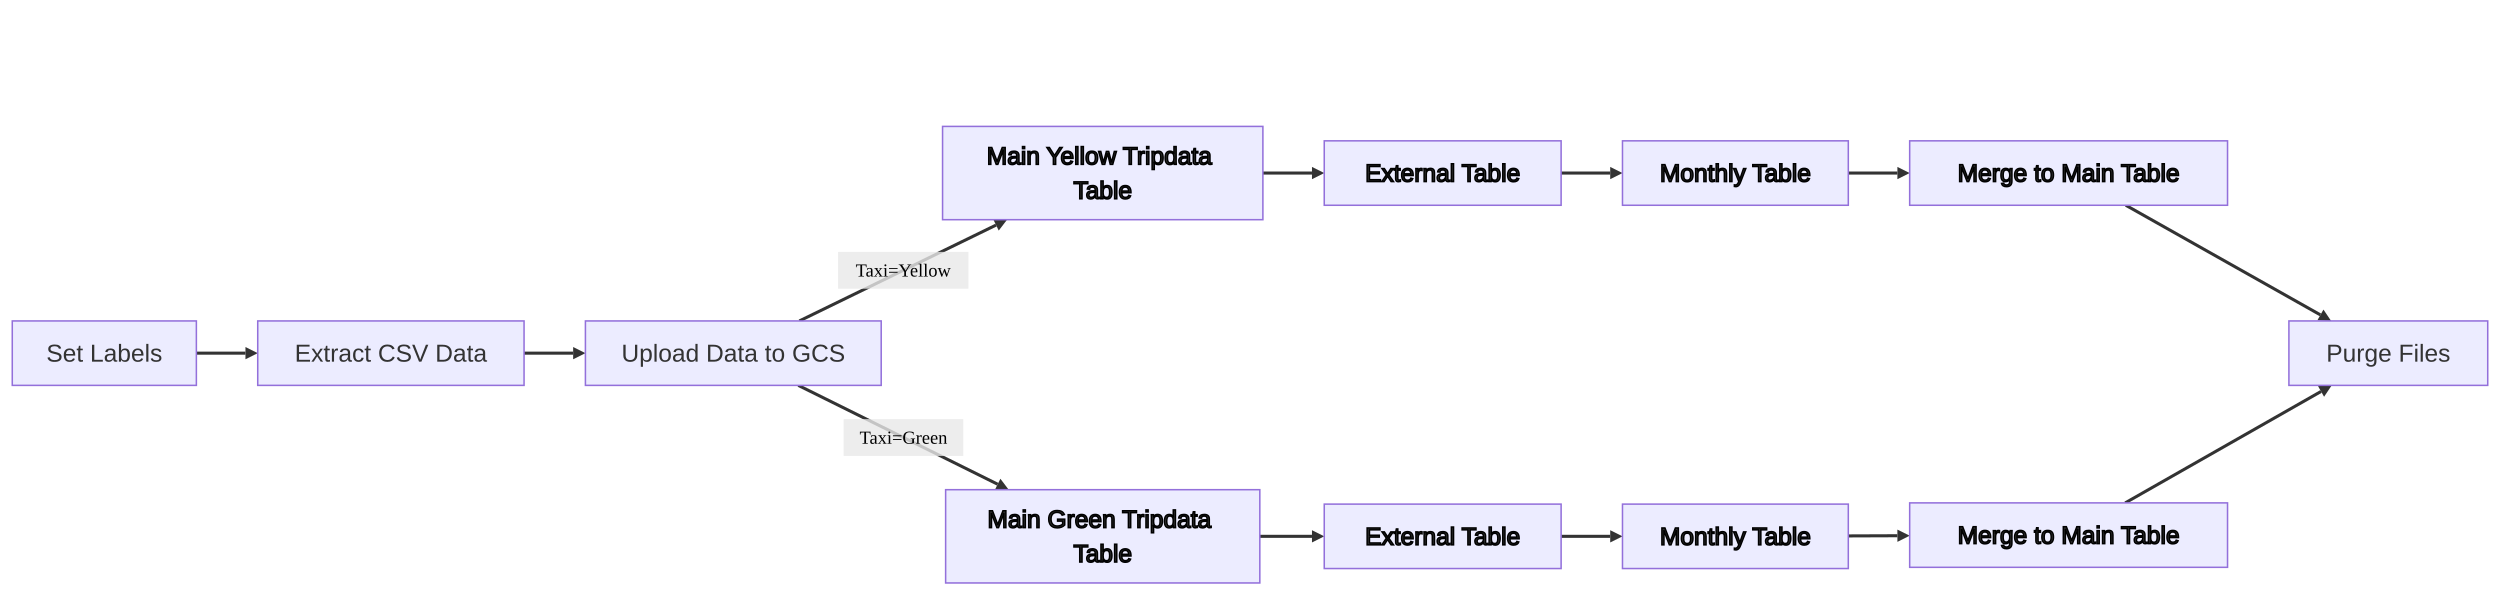
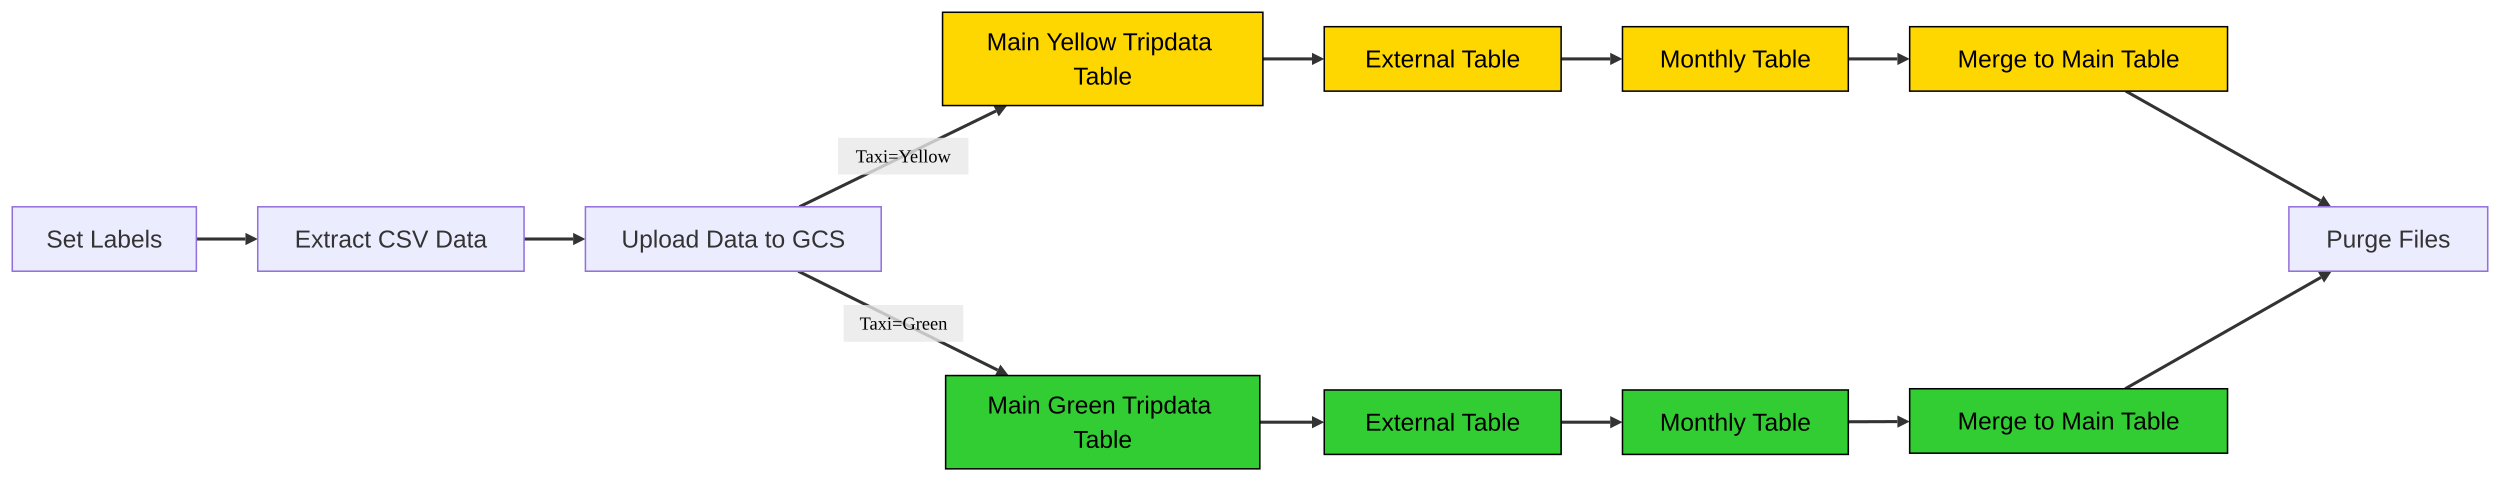
- <svg xmlns="http://www.w3.org/2000/svg" viewBox="-8.0 -8.0 1629.6 388" width="1629.6" height="388" style="background-color: white">
+ <svg xmlns="http://www.w3.org/2000/svg" viewBox="-8.0 -8.0 1629.6 313.6" width="1629.6" height="313.6" style="background-color: white">
  <defs>
    <marker id="arrow" viewBox="0 0 10 10" markerWidth="8" markerHeight="8" refX="0" refY="5" orient="auto" markerUnits="userSpaceOnUse">
      <path d="M 0 0 L 10 5 L 0 10 z" fill="#333333" />
    </marker>
-     <marker id="circle-end" viewBox="0 0 10 10" markerWidth="8" markerHeight="8" refX="10" refY="5" orient="auto" markerUnits="userSpaceOnUse">
+     <marker id="circle-end" viewBox="0 0 10 10" markerWidth="8" markerHeight="8" refX="5" refY="5" orient="auto" markerUnits="userSpaceOnUse">
      <circle cx="5" cy="5" r="5" fill="#333333" />
    </marker>
-     <marker id="cross-end" viewBox="0 0 11 11" markerWidth="8" markerHeight="8" refX="10" refY="5.5" orient="auto" markerUnits="userSpaceOnUse">
+     <marker id="cross-end" viewBox="0 0 11 11" markerWidth="8" markerHeight="8" refX="5.5" refY="5.5" orient="auto" markerUnits="userSpaceOnUse">
      <path d="M 1,1 l 9,9 M 10,1 l -9,9" stroke="#333333" stroke-width="2" />
    </marker>
    <marker id="arrow-reverse" viewBox="0 0 10 10" markerWidth="8" markerHeight="8" refX="0" refY="5" orient="auto-start-reverse" markerUnits="userSpaceOnUse">
      <path d="M 0 0 L 10 5 L 0 10 z" fill="#333333" />
    </marker>
  </defs>
  <style>.node rect, .node polygon, .node circle, .node &gt; path, .node line { fill: #ECECFF; stroke: #9370DB; stroke-width: 1; }
.node text { fill: #333333; font-family: "trebuchet ms", verdana, arial, sans-serif, "Apple Color Emoji", "Segoe UI Emoji", "Noto Color Emoji", "Twemoji Mozilla"; font-size: 16px; }
.edge path { fill: none; stroke: #333333; }
.edge text { fill: #333333; font-family: "trebuchet ms", verdana, arial, sans-serif, "Apple Color Emoji", "Segoe UI Emoji", "Noto Color Emoji", "Twemoji Mozilla"; font-size: 12px; }
.subgraph rect { fill: #ffffde; stroke: #aaaa33; stroke-width: 1; opacity: 0.5; }
.subgraph text { fill: #333333; font-family: "trebuchet ms", verdana, arial, sans-serif, "Apple Color Emoji", "Segoe UI Emoji", "Noto Color Emoji", "Twemoji Mozilla"; font-size: 12px; font-weight: bold; }
- .yellow { fill:#FFD700;stroke:#000;stroke-width:1px;color:#000; }
- .green { fill:#32CD32;stroke:#000;stroke-width:1px;color:#000; }
+ .yellow rect, .yellow polygon, .yellow circle, .yellow &gt; path, .yellow line { fill:#FFD700;stroke:#000;stroke-width:1px; }
+ .yellow text { fill:#000; }
+ .green rect, .green polygon, .green circle, .green &gt; path, .green line { fill:#32CD32;stroke:#000;stroke-width:1px; }
+ .green text { fill:#000; }
</style>
  <g class="edge" data-edge-source="SetLabel" data-edge-target="Extract">
-     <path d="M120.0,222.2 L152.0,222.2" stroke-width="2" marker-end="url(#arrow)" />
+     <path d="M120.0,147.8 L152.0,147.8" stroke-width="2" marker-end="url(#arrow)" />
  </g>
  <g class="edge" data-edge-source="Extract" data-edge-target="UploadToGCS">
-     <path d="M333.6,222.2 L365.6,222.2" stroke-width="2" marker-end="url(#arrow)" />
+     <path d="M333.6,147.8 L365.6,147.8" stroke-width="2" marker-end="url(#arrow)" />
  </g>
  <g class="edge" data-edge-source="UploadToGCS" data-edge-target="BQYellowTripdata">
-     <path d="M513.07,201.2 L641.26,138.71" stroke-width="2" marker-end="url(#arrow)" />
+     <path d="M513.07,126.8 L641.26,64.31" stroke-width="2" marker-end="url(#arrow)" />
  </g>
  <g class="edge" data-edge-source="UploadToGCS" data-edge-target="BQGreenTripdata">
-     <path d="M512.35,243.2 L642.32,307.65" stroke-width="2" marker-end="url(#arrow)" />
+     <path d="M512.35,168.8 L642.32,233.25" stroke-width="2" marker-end="url(#arrow)" />
  </g>
  <g class="edge" data-edge-source="BQYellowTripdata" data-edge-target="BQYellowTableExt">
-     <path d="M815.2,104.8 L847.2,104.8" stroke-width="2" marker-end="url(#arrow)" />
+     <path d="M815.2,30.4 L847.2,30.4" stroke-width="2" marker-end="url(#arrow)" />
  </g>
  <g class="edge" data-edge-source="BQGreenTripdata" data-edge-target="BQGreenTableExt">
-     <path d="M813.2,341.6 L847.2,341.6" stroke-width="2" marker-end="url(#arrow)" />
+     <path d="M813.2,267.2 L847.2,267.2" stroke-width="2" marker-end="url(#arrow)" />
  </g>
  <g class="edge" data-edge-source="BQYellowTableExt" data-edge-target="BQYellowTableTmp">
-     <path d="M1009.6,104.8 L1041.6,104.8" stroke-width="2" marker-end="url(#arrow)" />
+     <path d="M1009.6,30.4 L1041.6,30.4" stroke-width="2" marker-end="url(#arrow)" />
  </g>
  <g class="edge" data-edge-source="BQGreenTableExt" data-edge-target="BQGreenTableTmp">
-     <path d="M1009.6,341.6 L1041.6,341.6" stroke-width="2" marker-end="url(#arrow)" />
+     <path d="M1009.6,267.2 L1041.6,267.2" stroke-width="2" marker-end="url(#arrow)" />
  </g>
  <g class="edge" data-edge-source="BQYellowTableTmp" data-edge-target="BQYellowMerge">
-     <path d="M1196.8,104.8 L1228.8,104.8" stroke-width="2" marker-end="url(#arrow)" />
+     <path d="M1196.8,30.4 L1228.8,30.4" stroke-width="2" marker-end="url(#arrow)" />
  </g>
  <g class="edge" data-edge-source="BQGreenTableTmp" data-edge-target="BQGreenMerge">
-     <path d="M1196.8,341.33 L1228.8,341.21" stroke-width="2" marker-end="url(#arrow)" />
+     <path d="M1196.8,266.93 L1228.8,266.81" stroke-width="2" marker-end="url(#arrow)" />
  </g>
  <g class="edge" data-edge-source="BQYellowMerge" data-edge-target="PurgeFiles">
-     <path d="M1377.68,125.8 L1504.55,197.27" stroke-width="2" marker-end="url(#arrow)" />
+     <path d="M1377.68,51.4 L1504.55,122.87" stroke-width="2" marker-end="url(#arrow)" />
  </g>
  <g class="edge" data-edge-source="BQGreenMerge" data-edge-target="PurgeFiles">
-     <path d="M1377.3,319.8 L1504.95,247.16" stroke-width="2" marker-end="url(#arrow)" />
+     <path d="M1377.3,245.4 L1504.95,172.76" stroke-width="2" marker-end="url(#arrow)" />
  </g>
  <g class="node" data-node-id="SetLabel">
-     <rect x="0.0" y="201.2" width="120.0" height="42.0" />
-     <text text-anchor="middle" dominant-baseline="central" font-family="&quot;trebuchet ms&quot;, verdana, arial, sans-serif, &quot;Apple Color Emoji&quot;, &quot;Segoe UI Emoji&quot;, &quot;Noto Color Emoji&quot;, &quot;Twemoji Mozilla&quot;" x="60" y="222.2">Set Labels</text>
+     <rect x="0.0" y="126.8" width="120.0" height="42.0" />
+     <text text-anchor="middle" dominant-baseline="central" font-family="&quot;trebuchet ms&quot;, verdana, arial, sans-serif, &quot;Apple Color Emoji&quot;, &quot;Segoe UI Emoji&quot;, &quot;Noto Color Emoji&quot;, &quot;Twemoji Mozilla&quot;" x="60" y="147.8">Set Labels</text>
  </g>
  <g class="node" data-node-id="Extract">
-     <rect x="160.0" y="201.2" width="173.6" height="42.0" />
-     <text text-anchor="middle" dominant-baseline="central" font-family="&quot;trebuchet ms&quot;, verdana, arial, sans-serif, &quot;Apple Color Emoji&quot;, &quot;Segoe UI Emoji&quot;, &quot;Noto Color Emoji&quot;, &quot;Twemoji Mozilla&quot;" x="246.8" y="222.2">Extract CSV Data</text>
+     <rect x="160.0" y="126.8" width="173.6" height="42.0" />
+     <text text-anchor="middle" dominant-baseline="central" font-family="&quot;trebuchet ms&quot;, verdana, arial, sans-serif, &quot;Apple Color Emoji&quot;, &quot;Segoe UI Emoji&quot;, &quot;Noto Color Emoji&quot;, &quot;Twemoji Mozilla&quot;" x="246.8" y="147.8">Extract CSV Data</text>
  </g>
  <g class="node" data-node-id="UploadToGCS">
-     <rect x="373.6" y="201.2" width="192.8" height="42.0" />
-     <text text-anchor="middle" dominant-baseline="central" font-family="&quot;trebuchet ms&quot;, verdana, arial, sans-serif, &quot;Apple Color Emoji&quot;, &quot;Segoe UI Emoji&quot;, &quot;Noto Color Emoji&quot;, &quot;Twemoji Mozilla&quot;" x="470" y="222.2">Upload Data to GCS</text>
+     <rect x="373.6" y="126.8" width="192.8" height="42.0" />
+     <text text-anchor="middle" dominant-baseline="central" font-family="&quot;trebuchet ms&quot;, verdana, arial, sans-serif, &quot;Apple Color Emoji&quot;, &quot;Segoe UI Emoji&quot;, &quot;Noto Color Emoji&quot;, &quot;Twemoji Mozilla&quot;" x="470" y="147.8">Upload Data to GCS</text>
  </g>
  <g class="node yellow" data-node-id="BQYellowTripdata">
-     <rect x="606.4" y="74.4" width="208.8" height="60.8" />
-     <text text-anchor="middle" dominant-baseline="central" font-family="&quot;trebuchet ms&quot;, verdana, arial, sans-serif, &quot;Apple Color Emoji&quot;, &quot;Segoe UI Emoji&quot;, &quot;Noto Color Emoji&quot;, &quot;Twemoji Mozilla&quot;" x="710.8" y="93.6">
-       <tspan x="710.8" y="93.6">Main Yellow Tripdata</tspan>
-       <tspan x="710.8" y="116">Table</tspan>
+     <rect x="606.4" y="0.0" width="208.8" height="60.8" />
+     <text text-anchor="middle" dominant-baseline="central" font-family="&quot;trebuchet ms&quot;, verdana, arial, sans-serif, &quot;Apple Color Emoji&quot;, &quot;Segoe UI Emoji&quot;, &quot;Noto Color Emoji&quot;, &quot;Twemoji Mozilla&quot;" x="710.8" y="19.2">
+       <tspan x="710.8" y="19.2">Main Yellow Tripdata</tspan>
+       <tspan x="710.8" y="41.6">Table</tspan>
    </text>
  </g>
  <g class="node green" data-node-id="BQGreenTripdata">
-     <rect x="608.4" y="311.2" width="204.8" height="60.8" />
-     <text text-anchor="middle" dominant-baseline="central" font-family="&quot;trebuchet ms&quot;, verdana, arial, sans-serif, &quot;Apple Color Emoji&quot;, &quot;Segoe UI Emoji&quot;, &quot;Noto Color Emoji&quot;, &quot;Twemoji Mozilla&quot;" x="710.8" y="330.4">
-       <tspan x="710.8" y="330.4">Main Green Tripdata</tspan>
-       <tspan x="710.8" y="352.8">Table</tspan>
+     <rect x="608.4" y="236.8" width="204.8" height="60.8" />
+     <text text-anchor="middle" dominant-baseline="central" font-family="&quot;trebuchet ms&quot;, verdana, arial, sans-serif, &quot;Apple Color Emoji&quot;, &quot;Segoe UI Emoji&quot;, &quot;Noto Color Emoji&quot;, &quot;Twemoji Mozilla&quot;" x="710.8" y="256">
+       <tspan x="710.8" y="256">Main Green Tripdata</tspan>
+       <tspan x="710.8" y="278.4">Table</tspan>
    </text>
  </g>
  <g class="node yellow" data-node-id="BQYellowTableExt">
-     <rect x="855.2" y="83.8" width="154.4" height="42.0" />
-     <text text-anchor="middle" dominant-baseline="central" font-family="&quot;trebuchet ms&quot;, verdana, arial, sans-serif, &quot;Apple Color Emoji&quot;, &quot;Segoe UI Emoji&quot;, &quot;Noto Color Emoji&quot;, &quot;Twemoji Mozilla&quot;" x="932.4" y="104.8">External Table</text>
+     <rect x="855.2" y="9.4" width="154.4" height="42.0" />
+     <text text-anchor="middle" dominant-baseline="central" font-family="&quot;trebuchet ms&quot;, verdana, arial, sans-serif, &quot;Apple Color Emoji&quot;, &quot;Segoe UI Emoji&quot;, &quot;Noto Color Emoji&quot;, &quot;Twemoji Mozilla&quot;" x="932.4" y="30.4">External Table</text>
  </g>
  <g class="node green" data-node-id="BQGreenTableExt">
-     <rect x="855.2" y="320.6" width="154.4" height="42.0" />
-     <text text-anchor="middle" dominant-baseline="central" font-family="&quot;trebuchet ms&quot;, verdana, arial, sans-serif, &quot;Apple Color Emoji&quot;, &quot;Segoe UI Emoji&quot;, &quot;Noto Color Emoji&quot;, &quot;Twemoji Mozilla&quot;" x="932.4" y="341.6">External Table</text>
+     <rect x="855.2" y="246.2" width="154.4" height="42.0" />
+     <text text-anchor="middle" dominant-baseline="central" font-family="&quot;trebuchet ms&quot;, verdana, arial, sans-serif, &quot;Apple Color Emoji&quot;, &quot;Segoe UI Emoji&quot;, &quot;Noto Color Emoji&quot;, &quot;Twemoji Mozilla&quot;" x="932.4" y="267.2">External Table</text>
  </g>
  <g class="node yellow" data-node-id="BQYellowTableTmp">
-     <rect x="1049.6" y="83.8" width="147.2" height="42.0" />
-     <text text-anchor="middle" dominant-baseline="central" font-family="&quot;trebuchet ms&quot;, verdana, arial, sans-serif, &quot;Apple Color Emoji&quot;, &quot;Segoe UI Emoji&quot;, &quot;Noto Color Emoji&quot;, &quot;Twemoji Mozilla&quot;" x="1123.2" y="104.8">Monthly Table</text>
+     <rect x="1049.6" y="9.4" width="147.2" height="42.0" />
+     <text text-anchor="middle" dominant-baseline="central" font-family="&quot;trebuchet ms&quot;, verdana, arial, sans-serif, &quot;Apple Color Emoji&quot;, &quot;Segoe UI Emoji&quot;, &quot;Noto Color Emoji&quot;, &quot;Twemoji Mozilla&quot;" x="1123.2" y="30.4">Monthly Table</text>
  </g>
  <g class="node green" data-node-id="BQGreenTableTmp">
-     <rect x="1049.6" y="320.6" width="147.2" height="42.0" />
-     <text text-anchor="middle" dominant-baseline="central" font-family="&quot;trebuchet ms&quot;, verdana, arial, sans-serif, &quot;Apple Color Emoji&quot;, &quot;Segoe UI Emoji&quot;, &quot;Noto Color Emoji&quot;, &quot;Twemoji Mozilla&quot;" x="1123.2" y="341.6">Monthly Table</text>
+     <rect x="1049.6" y="246.2" width="147.2" height="42.0" />
+     <text text-anchor="middle" dominant-baseline="central" font-family="&quot;trebuchet ms&quot;, verdana, arial, sans-serif, &quot;Apple Color Emoji&quot;, &quot;Segoe UI Emoji&quot;, &quot;Noto Color Emoji&quot;, &quot;Twemoji Mozilla&quot;" x="1123.2" y="267.2">Monthly Table</text>
  </g>
  <g class="node yellow" data-node-id="BQYellowMerge">
-     <rect x="1236.8" y="83.8" width="207.2" height="42.0" />
-     <text text-anchor="middle" dominant-baseline="central" font-family="&quot;trebuchet ms&quot;, verdana, arial, sans-serif, &quot;Apple Color Emoji&quot;, &quot;Segoe UI Emoji&quot;, &quot;Noto Color Emoji&quot;, &quot;Twemoji Mozilla&quot;" x="1340.4" y="104.8">Merge to Main Table</text>
+     <rect x="1236.8" y="9.4" width="207.2" height="42.0" />
+     <text text-anchor="middle" dominant-baseline="central" font-family="&quot;trebuchet ms&quot;, verdana, arial, sans-serif, &quot;Apple Color Emoji&quot;, &quot;Segoe UI Emoji&quot;, &quot;Noto Color Emoji&quot;, &quot;Twemoji Mozilla&quot;" x="1340.4" y="30.4">Merge to Main Table</text>
  </g>
  <g class="node green" data-node-id="BQGreenMerge">
-     <rect x="1236.8" y="319.8" width="207.2" height="42.0" />
-     <text text-anchor="middle" dominant-baseline="central" font-family="&quot;trebuchet ms&quot;, verdana, arial, sans-serif, &quot;Apple Color Emoji&quot;, &quot;Segoe UI Emoji&quot;, &quot;Noto Color Emoji&quot;, &quot;Twemoji Mozilla&quot;" x="1340.4" y="340.8">Merge to Main Table</text>
+     <rect x="1236.8" y="245.4" width="207.2" height="42.0" />
+     <text text-anchor="middle" dominant-baseline="central" font-family="&quot;trebuchet ms&quot;, verdana, arial, sans-serif, &quot;Apple Color Emoji&quot;, &quot;Segoe UI Emoji&quot;, &quot;Noto Color Emoji&quot;, &quot;Twemoji Mozilla&quot;" x="1340.4" y="266.4">Merge to Main Table</text>
  </g>
  <g class="node" data-node-id="PurgeFiles">
-     <rect x="1484.0" y="201.2" width="129.6" height="42.0" />
-     <text text-anchor="middle" dominant-baseline="central" font-family="&quot;trebuchet ms&quot;, verdana, arial, sans-serif, &quot;Apple Color Emoji&quot;, &quot;Segoe UI Emoji&quot;, &quot;Noto Color Emoji&quot;, &quot;Twemoji Mozilla&quot;" x="1548.8" y="222.2">Purge Files</text>
+     <rect x="1484.0" y="126.8" width="129.6" height="42.0" />
+     <text text-anchor="middle" dominant-baseline="central" font-family="&quot;trebuchet ms&quot;, verdana, arial, sans-serif, &quot;Apple Color Emoji&quot;, &quot;Segoe UI Emoji&quot;, &quot;Noto Color Emoji&quot;, &quot;Twemoji Mozilla&quot;" x="1548.8" y="147.8">Purge Files</text>
  </g>
  <g class="edge-label" data-edge-source="UploadToGCS" data-edge-target="BQYellowTripdata">
-     <rect x="538.26" y="156.2" width="85.0" height="24.0" fill="rgba(232,232,232,0.8)" stroke="none" />
-     <text text-anchor="middle" dominant-baseline="central" x="580.76" y="168.2">Taxi=Yellow</text>
+     <rect x="538.26" y="81.8" width="85.0" height="24.0" fill="rgba(232,232,232,0.8)" stroke="none" />
+     <text text-anchor="middle" dominant-baseline="central" x="580.76" y="93.8">Taxi=Yellow</text>
  </g>
  <g class="edge-label" data-edge-source="UploadToGCS" data-edge-target="BQGreenTripdata">
-     <rect x="541.92" y="265.2" width="78.0" height="24.0" fill="rgba(232,232,232,0.8)" stroke="none" />
-     <text text-anchor="middle" dominant-baseline="central" x="580.92" y="277.2">Taxi=Green</text>
+     <rect x="541.92" y="190.8" width="78.0" height="24.0" fill="rgba(232,232,232,0.8)" stroke="none" />
+     <text text-anchor="middle" dominant-baseline="central" x="580.92" y="202.8">Taxi=Green</text>
  </g>
</svg>
